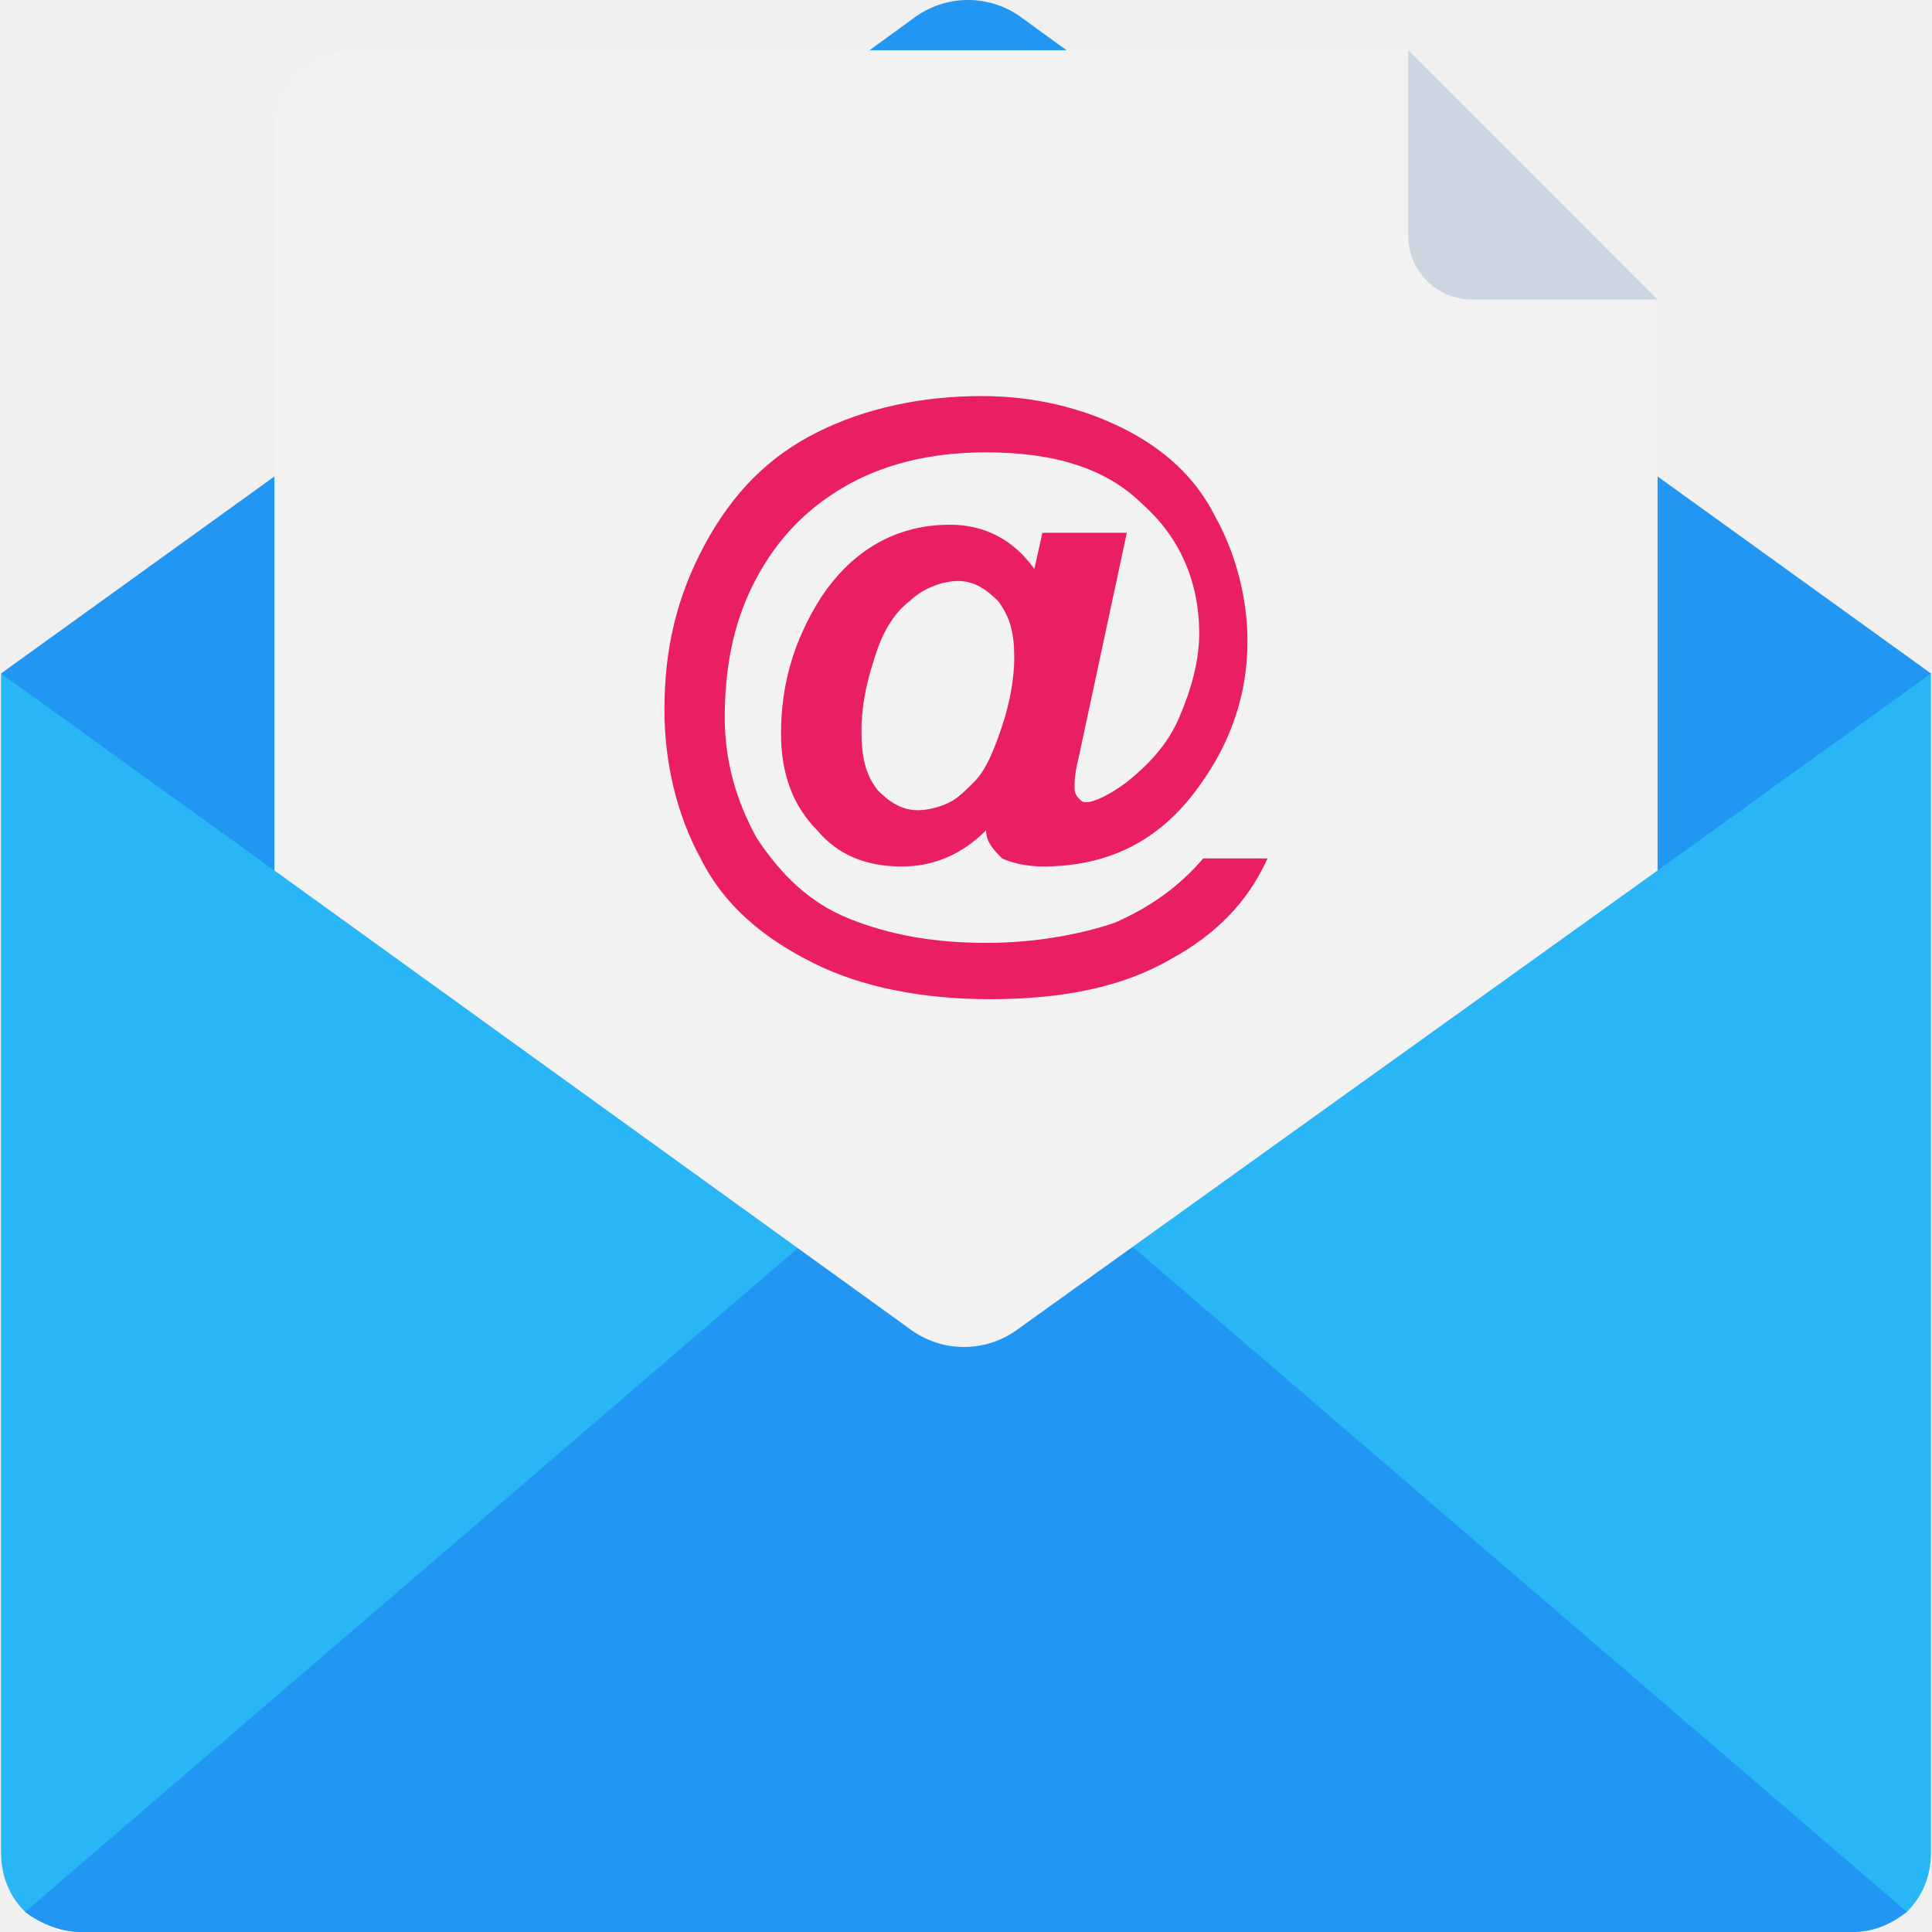
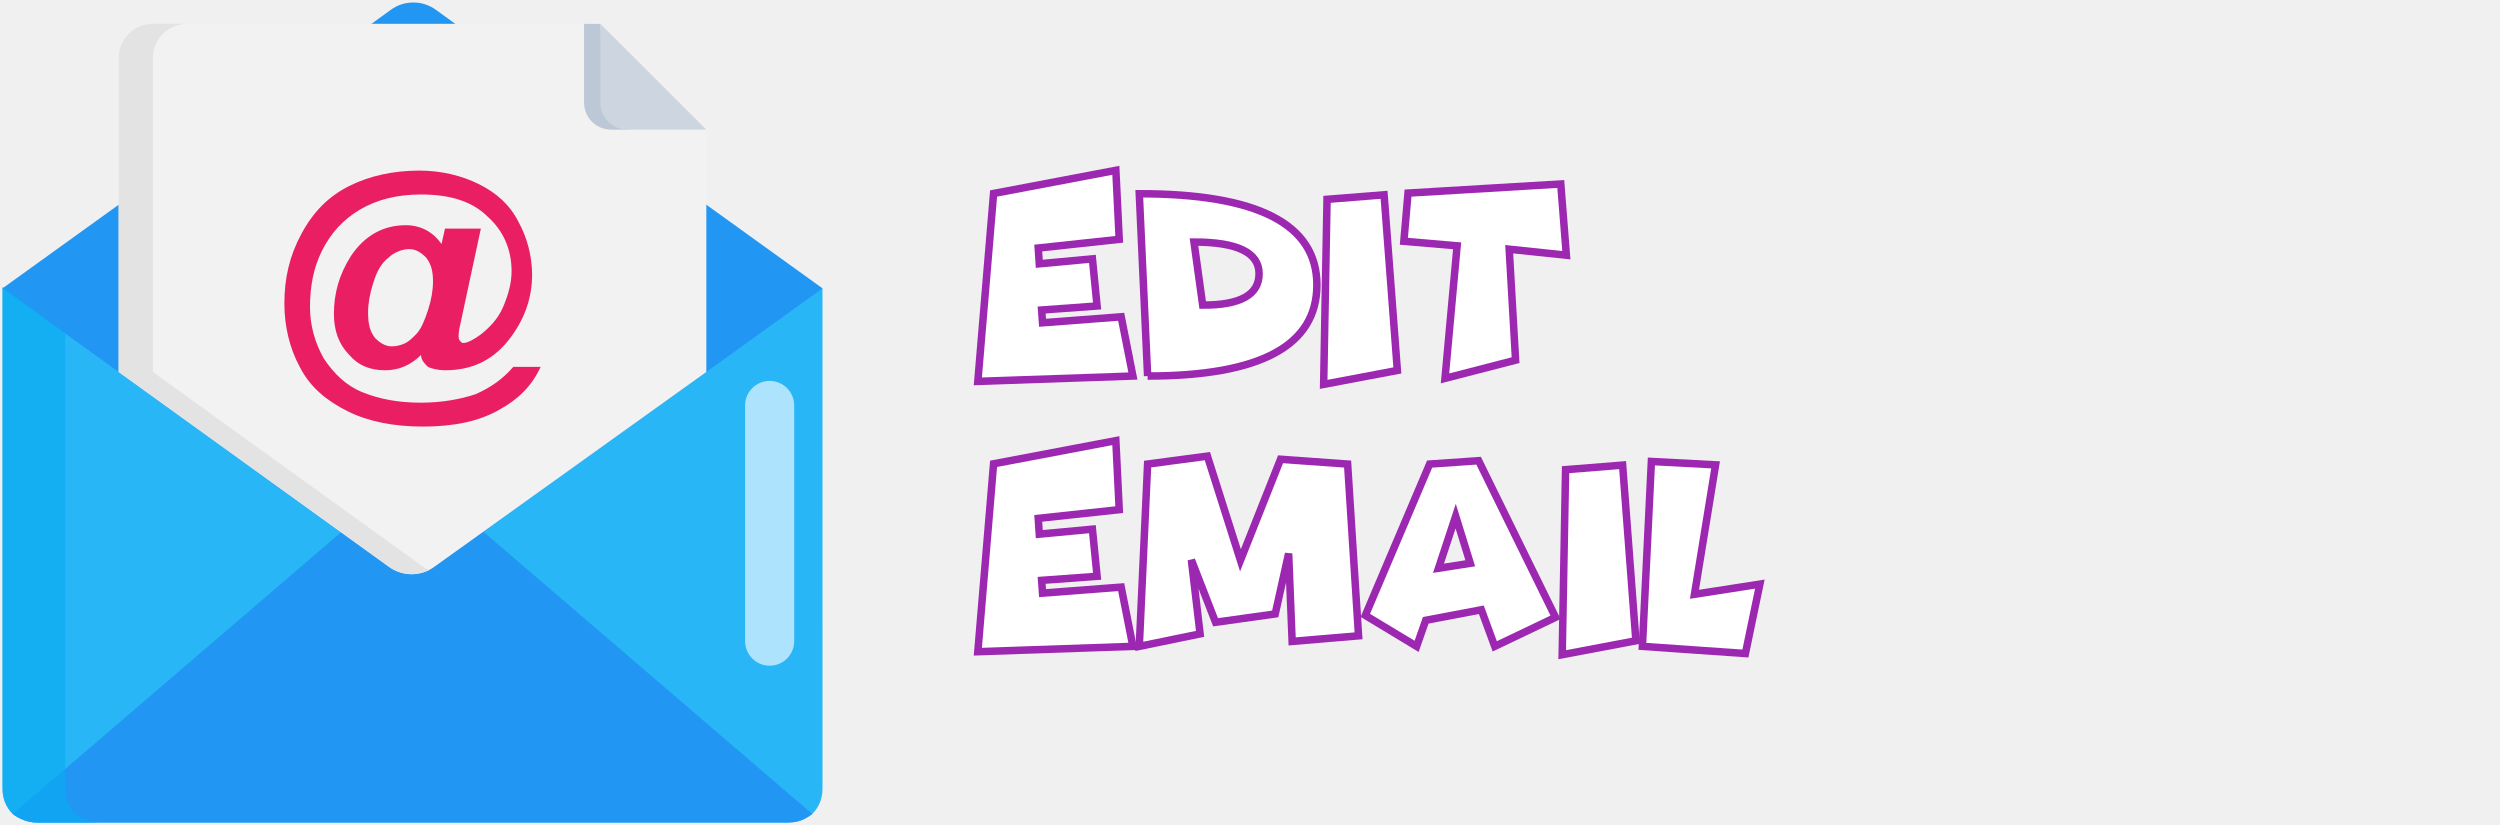
- <svg xmlns="http://www.w3.org/2000/svg" enable-background="new 0 0 502.073 502.073" version="1.1" viewBox="0 0 502.073 502.073" xml:space="preserve">
-   <g>
-     <path d="m501.812 481.176c0 6.269-2.09 11.494-6.269 15.673-4.18 3.135-8.359 5.224-14.629 5.224h-459.755c-5.224 0-10.449-2.09-14.629-5.224-4.18-4.18-6.269-9.404-6.269-15.673v-306.156h501.551v306.156z" fill="#29b6f6" />
-     <path d="m495.543 496.849c-4.18 3.135-8.359 5.224-14.629 5.224h-459.755c-5.224 0-10.449-2.09-14.629-5.224l244.506-210.024 244.507 210.024z" fill="#2196f3" />
-     <path d="m501.812 175.02l-71.053 51.2-166.139 119.119c-8.359 6.269-19.853 6.269-28.212 0l-165.094-119.119-71.053-51.2 71.053-51.2 154.645-110.759 11.494-8.359c8.359-6.269 19.853-6.269 28.212 0l11.494 8.359 74.188 53.29 36.571 26.122 42.841 31.347 71.053 51.2z" fill="#2196f3" />
+ <svg xmlns="http://www.w3.org/2000/svg" width="1e3" height="330" version="1.1" viewBox="0 0 1000 330" xml:space="preserve">
+   <circle transform="scale(-1,1)" cx="553.824" cy="1936.259" r="0" fill="#9ed1fa" stroke-width=".75" />
+   <rect x="-4.5190305e-14" y="1.9726563e-6" width="1e3" height="330" ry="0" opacity="0" stroke-width="6.243" />
+   <g transform="matrix(2.4717,0,0,2.469132,-705.4378,-8.94805)">
+     <g stroke-width=".265">
+       <path d="m418.513 131.34c0 1.659-0.553 3.041-1.659 4.147-1.106 0.829-2.212 1.382-3.871 1.382h-121.644c-1.382 0-2.765-0.553-3.871-1.382-1.106-1.106-1.659-2.488-1.659-4.147v-81.004h132.702z" fill="#29b6f6" />
+       <path d="m416.854 135.487c-1.106 0.829-2.212 1.382-3.871 1.382h-121.644c-1.382 0-2.765-0.553-3.871-1.382l64.692-55.569z" fill="#2196f3" />
+       <path d="m418.513 50.336-18.799 13.547-43.958 31.517c-2.212 1.659-5.253 1.659-7.464 0l-43.681-31.517-18.799-13.547 18.799-13.547 40.916-29.305 3.041-2.212c2.212-1.659 5.253-1.659 7.464 0l3.041 2.212 19.629 14.1 9.676 6.911 11.335 8.294z" fill="#2196f3" />
+       <path d="m399.713 24.625v39.258l-43.958 31.517c-2.212 1.659-5.253 1.659-7.464 0l-43.681-31.517v-50.869c0-3.041 2.488-5.529 5.529-5.529h72.157z" fill="#f2f2f2" />
+       <path d="m368.473 63.054h4.423c-1.382 3.041-3.594 5.253-6.635 6.911-3.318 1.935-7.464 2.765-12.441 2.765-4.7 0-8.847-0.829-12.164-2.488-3.318-1.659-6.082-3.871-7.741-7.188-1.659-3.041-2.488-6.635-2.488-10.229 0-4.147 0.829-7.741 2.765-11.335s4.423-6.082 7.741-7.741c3.318-1.659 7.188-2.488 11.335-2.488 3.594 0 6.911 0.829 9.676 2.212 2.765 1.382 4.976 3.318 6.359 6.082 1.382 2.488 2.212 5.529 2.212 8.57 0 3.594-1.106 6.911-3.318 9.953-2.765 3.871-6.359 5.529-10.782 5.529-1.106 0-2.212-0.276-2.765-0.553-0.553-0.553-1.106-1.106-1.106-1.935-1.659 1.659-3.594 2.488-5.806 2.488-2.488 0-4.423-0.829-5.806-2.488-1.659-1.659-2.488-3.871-2.488-6.635 0-3.318 0.829-6.359 2.765-9.4 2.212-3.318 5.253-4.976 8.847-4.976 2.488 0 4.423 1.106 5.806 3.041l0.553-2.488h5.806l-3.318 15.482c-0.276 1.106-0.276 1.659-0.276 1.935 0 0.276 0 0.553 0.276 0.829 0.276 0.276 0.276 0.276 0.553 0.276 0.553 0 1.659-0.553 2.765-1.382 1.382-1.106 2.765-2.488 3.594-4.423 0.829-1.935 1.382-3.871 1.382-5.806 0-3.594-1.382-6.635-3.871-8.847-2.488-2.488-6.082-3.594-10.782-3.594-3.871 0-7.188 0.829-9.953 2.488-2.765 1.659-4.7 3.871-6.082 6.635-1.382 2.765-1.935 5.806-1.935 9.123 0 3.041 0.829 5.806 2.212 8.294 1.659 2.488 3.594 4.423 6.359 5.529 2.765 1.106 5.806 1.659 9.4 1.659 3.318 0 6.359-0.553 8.847-1.382 2.488-1.106 4.423-2.488 6.082-4.424zm-23.499-8.847c0 1.935 0.276 3.041 1.106 4.147 0.829 0.829 1.659 1.382 2.765 1.382 0.829 0 1.659-0.276 2.212-0.553 0.553-0.276 1.106-0.829 1.659-1.382 0.829-0.829 1.382-2.212 1.935-3.871 0.553-1.659 0.829-3.318 0.829-4.7 0-1.659-0.276-2.765-1.106-3.871-0.829-0.829-1.659-1.382-2.765-1.382s-2.488 0.553-3.318 1.382c-1.106 0.829-1.935 2.212-2.488 4.147-0.553 1.659-0.829 3.318-0.829 4.7z" fill="#e91e63" />
+     </g>
+     <rect x="405.987" y="65.331" width="7.948" height="46.14" ry="3.974" fill="#ade3fc" />
+     <path d="m285.811 50.108v81.181c0 1.674 0.553 3.069 1.659 4.185 1.106 0.837 2.488 1.395 3.871 1.395h10.135c-1.382 0-2.765-0.558-3.871-1.395-1.106-1.116-1.659-2.511-1.659-4.185v-73.752z" fill="#0aaaf2" opacity=".681" stroke-width=".266" />
+     <path transform="matrix(.2645833 0 0 .2645833 12.89179 4.856034)" d="m1123.455 9.936c-11.494 0-20.898 9.402-20.898 20.896v192.262l165.096 119.119c7.2 5.4 16.721 6.135 24.567 2.232-1.263-0.628-2.487-1.363-3.647-2.232l-165.094-119.119v-192.262c0-11.494 9.402-20.896 20.896-20.896z" fill="#e3e3e3" stroke-width="1" />
+     <path d="m379.926 7.485 5.3e-4 12.717c0 2.488 1.935 4.424 4.423 4.424h3.163c-2.488 0-4.423-1.935-4.423-4.424l-0.502-12.715z" fill="#bcc8d6" stroke-width=".265" />
+     <path d="m382.573 20.202c0 2.488 1.935 4.423 4.423 4.423h12.717l-17.141-17.141z" fill="#cdd6e0" stroke-width=".265" />
  </g>
-   <path d="M430.759,77.845V226.22L264.62,345.339c-8.359,6.269-19.853,6.269-28.212,0L71.314,226.22V33.959  c0-11.494,9.404-20.898,20.898-20.898h272.718L430.759,77.845z" fill="#F2F2F2" />
-   <path d="m365.975 61.127c0 9.404 7.314 16.718 16.718 16.718h48.065l-64.784-64.784 1e-3 48.066z" fill="#CDD6E0" />
-   <path d="m312.686 223.086h16.718c-5.224 11.494-13.584 19.853-25.078 26.122-12.539 7.314-28.212 10.449-47.02 10.449-17.763 0-33.437-3.135-45.976-9.404s-22.988-14.629-29.257-27.167c-6.269-11.494-9.404-25.078-9.404-38.661 0-15.673 3.135-29.257 10.449-42.841s16.718-22.988 29.257-29.257 27.167-9.404 42.841-9.404c13.584 0 26.122 3.135 36.571 8.359s18.808 12.539 24.033 22.988c5.224 9.404 8.359 20.898 8.359 32.392 0 13.584-4.18 26.122-12.539 37.616-10.449 14.629-24.033 20.898-40.751 20.898-4.18 0-8.359-1.045-10.449-2.09-2.09-2.09-4.18-4.18-4.18-7.314-6.269 6.269-13.584 9.404-21.943 9.404-9.404 0-16.718-3.135-21.943-9.404-6.269-6.269-9.404-14.629-9.404-25.078 0-12.539 3.135-24.033 10.449-35.527 8.359-12.539 19.853-18.808 33.437-18.808 9.404 0 16.718 4.18 21.943 11.494l2.09-9.404h21.943l-12.539 58.514c-1.045 4.18-1.045 6.269-1.045 7.314s0 2.09 1.045 3.135 1.045 1.045 2.09 1.045c2.09 0 6.269-2.09 10.449-5.224 5.224-4.18 10.449-9.404 13.584-16.718s5.224-14.629 5.224-21.943c0-13.584-5.224-25.078-14.629-33.437-9.404-9.404-22.988-13.584-40.751-13.584-14.629 0-27.167 3.135-37.616 9.404s-17.763 14.629-22.988 25.078-7.314 21.943-7.314 34.482c0 11.494 3.135 21.943 8.359 31.347 6.269 9.404 13.584 16.718 24.033 20.898s21.943 6.269 35.527 6.269c12.539 0 24.033-2.09 33.437-5.224 9.404-4.181 16.718-9.405 22.988-16.719zm-88.817-33.437c0 7.314 1.045 11.494 4.18 15.673 3.135 3.135 6.269 5.224 10.449 5.224 3.135 0 6.269-1.045 8.359-2.09s4.18-3.135 6.269-5.224c3.135-3.135 5.225-8.359 7.314-14.629 2.09-6.269 3.135-12.539 3.135-17.763 0-6.269-1.045-10.449-4.18-14.629-3.135-3.135-6.269-5.224-10.449-5.224s-9.404 2.09-12.539 5.224c-4.18 3.135-7.314 8.359-9.404 15.673-2.089 6.271-3.134 12.54-3.134 17.765z" fill="#e91e63" />
+   <g fill="#fff" stroke="#9c27b0" stroke-width="3" style="font-feature-settings:normal;font-variant-caps:normal;font-variant-ligatures:normal;font-variant-numeric:normal" aria-label="edit">
+     <path d="m446.337 68.122 1.354 27.604-32.396 3.49 0.417 6.302 21.25-1.979 1.875 18.854-22.188 1.615 0.365 5.104 31.458-2.396 4.688 23.698-62.031 2.135 6.302-75.156z" style="font-feature-settings:normal;font-variant-caps:normal;font-variant-ligatures:normal;font-variant-numeric:normal" />
+     <path d="m459.045 150.414-3.333-72.917q71.042 0 71.042 36.458 0 36.458-67.708 36.458zm18.542-53.594 3.49 25.208q22.552 0.104 22.552-12.552 0-12.656-26.042-12.656z" style="font-feature-settings:normal;font-variant-caps:normal;font-variant-ligatures:normal;font-variant-numeric:normal" />
+     <path d="m553.628 77.914 5.312 70.26-29.479 5.573 1.354-74.01z" style="font-feature-settings:normal;font-variant-caps:normal;font-variant-ligatures:normal;font-variant-numeric:normal" />
+     <path d="m603.68 99.685 2.552 44.375-28.229 7.292 4.844-53.021-21.302-1.823 1.667-19.271 61.094-3.646 2.24 28.49z" style="font-feature-settings:normal;font-variant-caps:normal;font-variant-ligatures:normal;font-variant-numeric:normal" />
+   </g>
+   <g fill="#fff" stroke="#9c27b0" stroke-width="3" style="font-feature-settings:normal;font-variant-caps:normal;font-variant-ligatures:normal;font-variant-numeric:normal" aria-label="email">
+     <path d="m446.337 176.253 1.354 27.604-32.396 3.49 0.417 6.302 21.25-1.979 1.875 18.854-22.188 1.615 0.365 5.104 31.458-2.396 4.688 23.698-62.031 2.135 6.302-75.156z" style="font-feature-settings:normal;font-variant-caps:normal;font-variant-ligatures:normal;font-variant-numeric:normal" />
+     <path d="m539.045 185.628 4.375 68.698-26.562 2.24-1.406-35.156-5.365 24.167-23.854 3.333-9.688-24.948 3.49 29.583-24.323 5 3.333-72.917 23.906-3.177 13.229 41.667 16.042-40.417z" style="font-feature-settings:normal;font-variant-caps:normal;font-variant-ligatures:normal;font-variant-numeric:normal" />
+     <path d="m570.295 248.128-3.646 10.417-20.521-12.396 25.729-60.521 19.583-1.354 30.781 62.656-24.323 11.615-5.365-14.635zm17.812-22.812-5.833-18.854-6.875 20.833z" style="font-feature-settings:normal;font-variant-caps:normal;font-variant-ligatures:normal;font-variant-numeric:normal" />
+     <path d="m649.045 186.044 5.312 70.26-29.479 5.573 1.354-74.01z" style="font-feature-settings:normal;font-variant-caps:normal;font-variant-ligatures:normal;font-variant-numeric:normal" />
+     <path d="m660.555 184.586 25.677 1.354-8.438 51.771 26.146-4.062-5.781 27.76-41.198-2.865z" style="font-feature-settings:normal;font-variant-caps:normal;font-variant-ligatures:normal;font-variant-numeric:normal" />
+   </g>
</svg>
